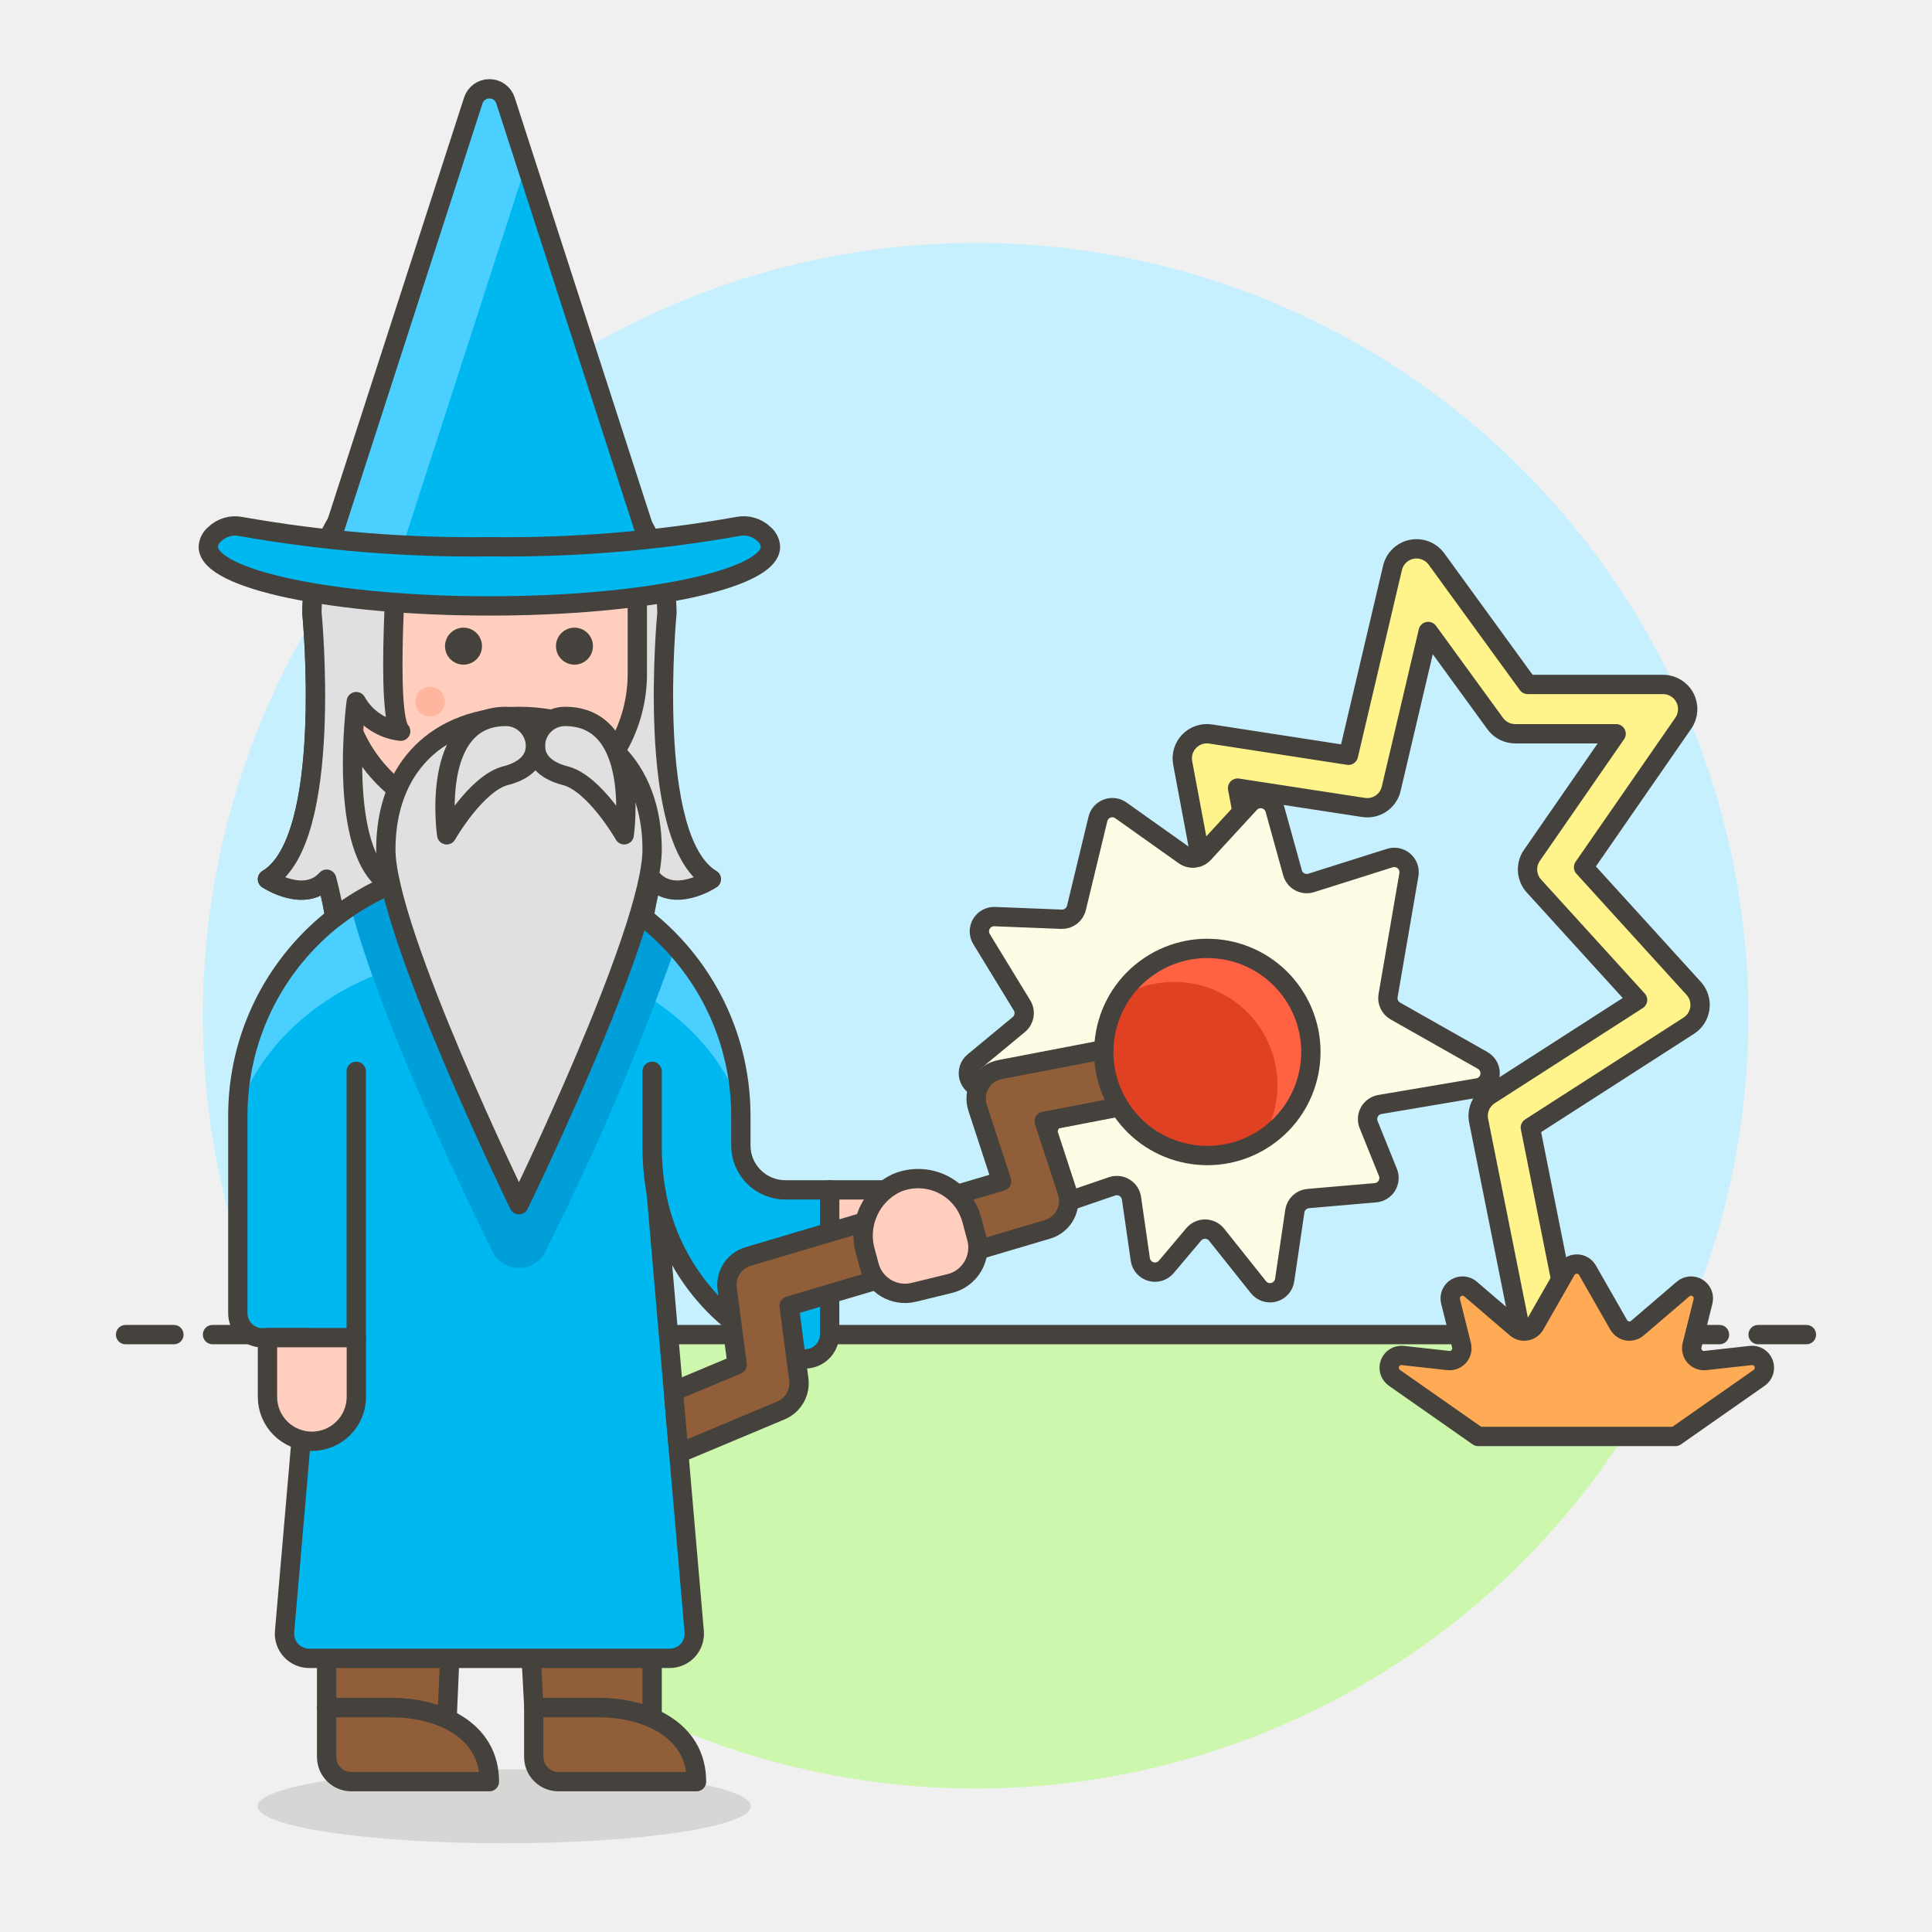
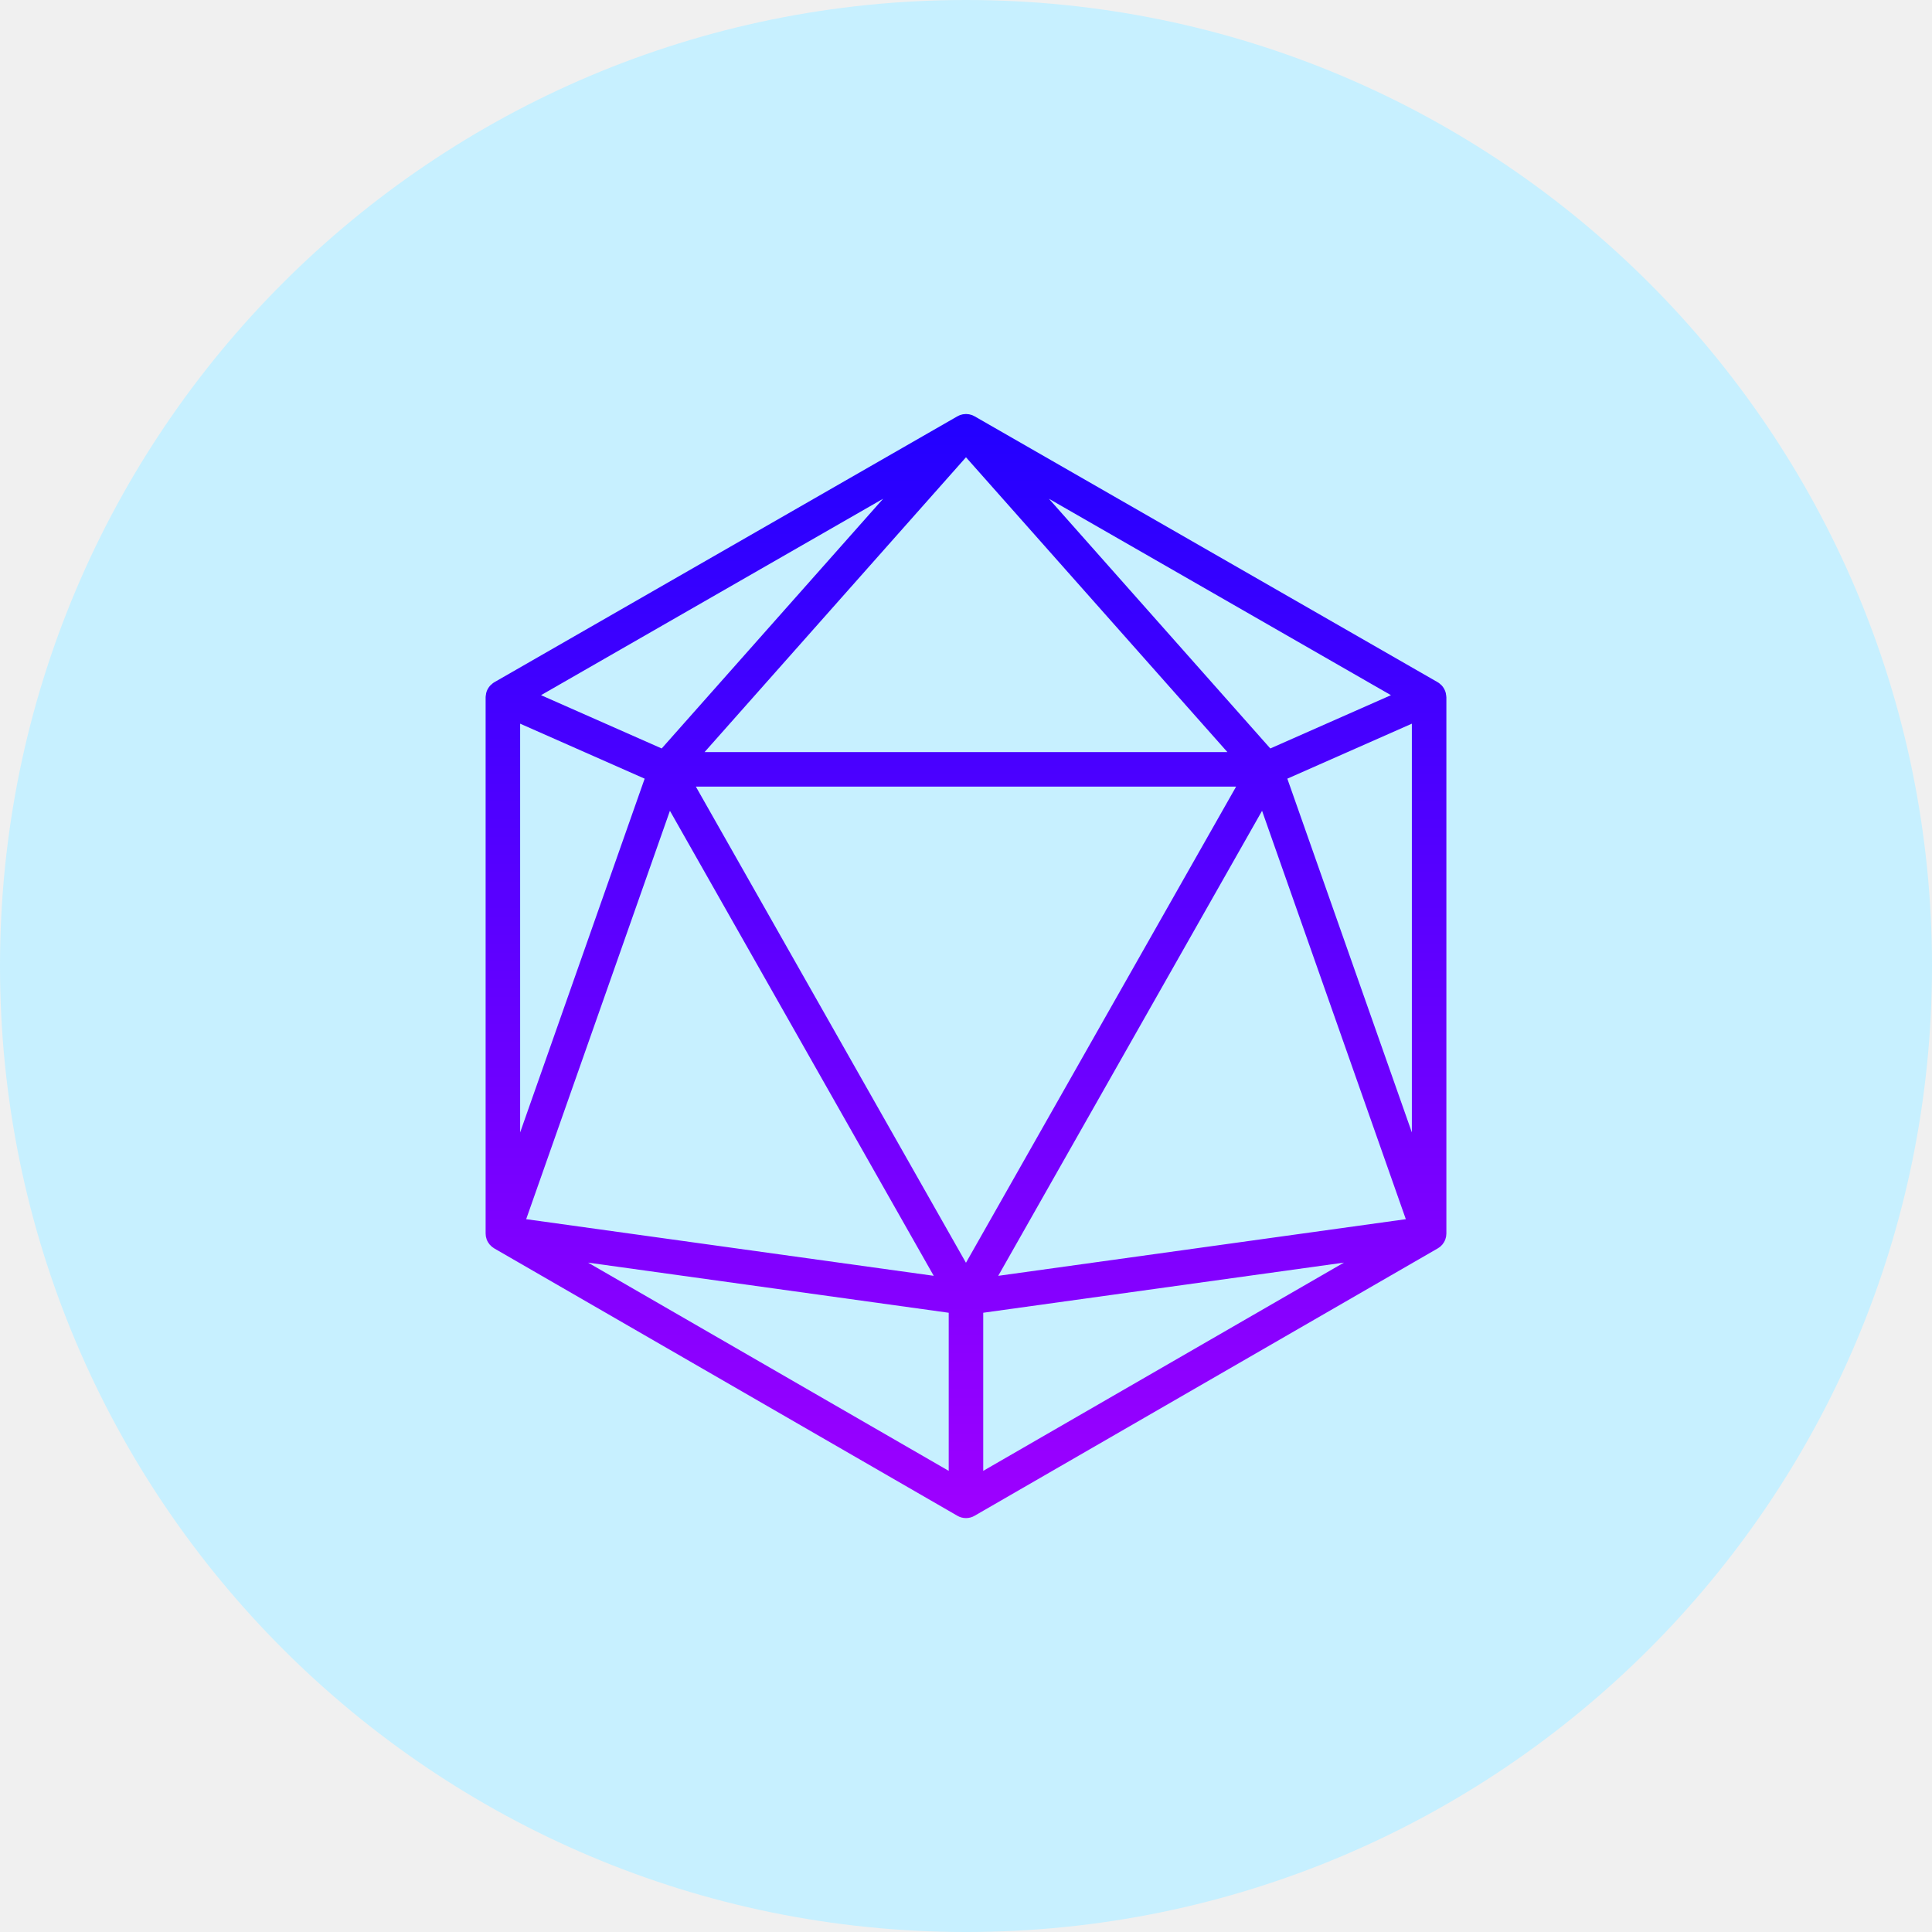
- <svg xmlns="http://www.w3.org/2000/svg" version="1.1" viewBox="0 0 160 160" width="160" height="160">
-   <g transform="matrix(1.6,0,0,1.6,0,0)">
-     <path d="M90.5,52.579a40,40,0,1,0-76.436,16.5H86.936A39.829,39.829,0,0,0,90.5,52.579Z" fill="#c7f0ff" />
-     <path d="M14.064,69.079a40,40,0,0,0,72.872,0Z" fill="#ccf7ad" />
-     <path d="M11 69.079L89 69.079" fill="none" stroke="#45413c" stroke-linecap="round" stroke-linejoin="round" />
-     <path d="M6.5 69.079L9 69.079" fill="none" stroke="#45413c" stroke-linecap="round" stroke-linejoin="round" />
-     <path d="M91 69.079L93.5 69.079" fill="none" stroke="#45413c" stroke-linecap="round" stroke-linejoin="round" />
-     <path d="M25.331,62.353c2.68-2.68,4.594-13.018,4.594-13.018.383,2.3,4.6,5.36,4.6,5.36-2.808-1.914-.766-9.189-.766-9.189,1.149,1.276,3.063,0,3.063,0-3.446-2.042-2.3-13.784-2.3-13.784a9.19,9.19,0,0,0-18.379,0s1.149,11.742-2.3,13.784c0,0,1.915,1.276,3.063,0,0,0,2.042,7.275-.766,9.189,0,0,4.212-3.063,4.6-5.36C20.736,49.335,22.65,59.673,25.331,62.353Z" fill="#e0e0e0" stroke="#45413c" stroke-linecap="round" stroke-linejoin="round" />
-     <path d="M13.334 93.494 A12.763 1.914 0 1 0 38.860 93.494 A12.763 1.914 0 1 0 13.334 93.494 Z" fill="#45413c" opacity=".15" />
-     <path d="M31,88.389a6.984,6.984,0,0,1,2.754.537V66.947H16.907V88.389h3.372a6.927,6.927,0,0,1,2.862.585l.592-13.605a1.6,1.6,0,0,1,3.2,0l.7,13.02Z" fill="#915e3a" stroke="#45413c" stroke-linecap="round" stroke-linejoin="round" />
-     <path d="M36.051,92.218c0-2.742-2.68-3.829-5.051-3.829H27.628v2.552A1.276,1.276,0,0,0,28.9,92.218Z" fill="#915e3a" stroke="#45413c" stroke-linecap="round" stroke-linejoin="round" />
-     <path d="M25.331,92.218c0-2.742-2.681-3.829-5.052-3.829H16.907v2.552a1.277,1.277,0,0,0,1.276,1.277Z" fill="#915e3a" stroke="#45413c" stroke-linecap="round" stroke-linejoin="round" />
-     <path d="M40.646,61.587a2.3,2.3,0,0,1-2.3-2.3V57.758a13.018,13.018,0,0,0-26.036,0v10.21a1.276,1.276,0,0,0,1.276,1.277h2.457L14.73,84.45A1.275,1.275,0,0,0,16,85.836H34.66a1.275,1.275,0,0,0,1.272-1.386L33.97,61.778a11.107,11.107,0,0,0,7.237,8.473,1.276,1.276,0,0,0,1.736-1.19V61.587Z" fill="#00b8f0" />
-     <path d="M25.374,49.335c6.11,0,11.275,3.341,12.965,7.932a13.017,13.017,0,0,0-26.023.266C13.9,52.805,19.147,49.335,25.374,49.335Z" fill="#4acfff" />
-     <path d="M25.485,64.772a1.532,1.532,0,0,0,2.754,0l.689-1.413a131.521,131.521,0,0,0,6.03-14.341,12.982,12.982,0,0,0-16.81-2.113c1.422,5.557,5.663,14.428,6.649,16.454Z" fill="#009fd9" />
-     <path d="M42.943,61.587h3.064a2.3,2.3,0,0,1,0,4.595H42.943Z" fill="#ffcebf" stroke="#45413c" stroke-linecap="round" stroke-linejoin="round" />
-     <path d="M40.646,61.587a2.3,2.3,0,0,1-2.3-2.3V57.758a13.018,13.018,0,0,0-26.036,0v10.21a1.276,1.276,0,0,0,1.276,1.277h2.457L14.73,84.45A1.275,1.275,0,0,0,16,85.836H34.66a1.275,1.275,0,0,0,1.272-1.386L33.97,61.778a11.107,11.107,0,0,0,7.237,8.473,1.276,1.276,0,0,0,1.736-1.19V61.587Z" fill="none" stroke="#45413c" stroke-linecap="round" stroke-linejoin="round" />
-     <path d="M18.439 55.453L18.439 69.237" fill="none" stroke="#45413c" stroke-linecap="round" stroke-linejoin="round" />
-     <path d="M13.844,72.3a2.3,2.3,0,0,0,4.6,0V69.237h-4.6Z" fill="#ffcebf" stroke="#45413c" stroke-linecap="round" stroke-linejoin="round" />
-     <path d="M33.97,61.778a13.706,13.706,0,0,1-.216-2.488V55.453" fill="none" stroke="#45413c" stroke-linecap="round" stroke-linejoin="round" />
-     <path d="M80.337,71.8a1.276,1.276,0,0,1-1.25-1.026L76.534,58.009a1.279,1.279,0,0,1,.561-1.325l7.665-4.927-5.367-5.9a1.277,1.277,0,0,1-.1-1.585l4.357-6.293H78.424a1.276,1.276,0,0,1-1.032-.526l-3.469-4.768-1.914,8.139a1.27,1.27,0,0,1-1.437.969l-6.515-1,1.581,8.439a1.275,1.275,0,1,1-2.507.47l-1.915-10.21a1.276,1.276,0,0,1,1.449-1.5l7.129,1.1,2.282-9.7a1.277,1.277,0,0,1,2.275-.459l4.722,6.494h7.008a1.277,1.277,0,0,1,1.05,2l-5.166,7.461,5.7,6.269a1.278,1.278,0,0,1-.254,1.933l-8.2,5.272L81.589,70.27a1.275,1.275,0,0,1-1,1.5A1.289,1.289,0,0,1,80.337,71.8Z" fill="#fff48c" stroke="#45413c" stroke-linecap="round" stroke-linejoin="round" />
-     <path d="M86.719,74.351l4.335-3.034a.638.638,0,0,0-.437-1.157l-2.347.261a.639.639,0,0,1-.69-.789l.568-2.273a.638.638,0,0,0-1.034-.639l-2.361,2.023a.637.637,0,0,1-.969-.168l-1.616-2.827a.638.638,0,0,0-1.108,0l-1.615,2.827a.638.638,0,0,1-.97.168l-2.36-2.023a.638.638,0,0,0-1.035.639l.568,2.273a.638.638,0,0,1-.689.789l-2.348-.261a.638.638,0,0,0-.436,1.157l4.334,3.034Z" fill="#ffaa54" stroke="#45413c" stroke-linecap="round" stroke-linejoin="round" />
-     <path d="M62.971,63.906l2.166,2.719a.766.766,0,0,0,1.357-.366l.526-3.571a.766.766,0,0,1,.693-.652l3.481-.3a.767.767,0,0,0,.646-1.05l-1-2.476a.766.766,0,0,1,.582-1.041l5.071-.86a.766.766,0,0,0,.249-1.421l-4.518-2.558a.767.767,0,0,1-.377-.8l1.077-6.256a.766.766,0,0,0-.984-.861L67.867,45.7a.765.765,0,0,1-.967-.526l-.909-3.282a.765.765,0,0,0-1.3-.314l-2.385,2.591a.766.766,0,0,1-1.007.106l-3.283-2.331a.766.766,0,0,0-1.188.444l-1.112,4.607a.767.767,0,0,1-.775.585l-3.461-.137A.765.765,0,0,0,50.8,48.6l2.1,3.44a.766.766,0,0,1-.166.99L50.4,54.962a.766.766,0,0,0,.376,1.348l3.167.467a.766.766,0,0,1,.573,1.1L52.59,61.719a.766.766,0,0,0,.933,1.068l4.036-1.382a.766.766,0,0,1,1.006.615l.458,3.17a.766.766,0,0,0,1.343.385l1.421-1.685A.766.766,0,0,1,62.971,63.906Z" fill="#fffce5" stroke="#45413c" stroke-linecap="round" stroke-linejoin="round" />
-     <path d="M59.283,55.476a1.533,1.533,0,0,0-1.792-1.215l-5.728,1.1A1.531,1.531,0,0,0,50.6,57.34l1.244,3.8L38.722,65.036A1.531,1.531,0,0,0,37.639,66.7l.517,3.932-3.3,1.384.277,3.206,5.286-2.217a1.529,1.529,0,0,0,.927-1.611l-.5-3.8L54.22,63.63a1.53,1.53,0,0,0,1.02-1.944L54.047,58.04l4.02-.771A1.532,1.532,0,0,0,59.283,55.476Z" fill="#915e3a" stroke="#45413c" stroke-linecap="round" stroke-linejoin="round" />
-     <path d="M65.492,58.891a5.36,5.36,0,1,1,1.439-7.443A5.36,5.36,0,0,1,65.492,58.891Z" fill="#e04122" />
-     <path d="M66.931,51.448a5.341,5.341,0,0,0-8.995.193,5.344,5.344,0,0,1,7.383,7.343c.056-.035.117-.055.173-.093A5.36,5.36,0,0,0,66.931,51.448Z" fill="#ff6242" />
-     <path d="M65.492,58.891a5.36,5.36,0,1,1,1.439-7.443A5.36,5.36,0,0,1,65.492,58.891Z" fill="none" stroke="#45413c" stroke-linecap="round" stroke-linejoin="round" />
-     <path d="M50.3,63.138a2.873,2.873,0,0,0-3.875-1.915A3.007,3.007,0,0,0,44.8,64.806l.193.719a1.916,1.916,0,0,0,2.3,1.366l1.861-.454a1.916,1.916,0,0,0,1.4-2.355Z" fill="#ffcebf" stroke="#45413c" stroke-linecap="round" stroke-linejoin="round" />
-     <path d="M32.988,31.722a7.658,7.658,0,1,0-15.315,0v3.063a7.658,7.658,0,1,0,15.315,0Z" fill="#ffcebf" stroke="#45413c" stroke-linecap="round" stroke-linejoin="round" />
-     <path d="M23.991,32.488a.957.957,0,1,0,.957.957.957.957,0,0,0-.957-.957Z" fill="#45413c" />
-     <path d="M29.734,32.488a.957.957,0,1,0,.957.957.956.956,0,0,0-.957-.957Z" fill="#45413c" />
-     <path d="M21.502 36.317 A0.766 0.766 0 1 0 23.034 36.317 A0.766 0.766 0 1 0 21.502 36.317 Z" fill="#ffb59e" />
-     <path d="M33.754,43.974c0,4.23-6.892,18.379-6.892,18.379S19.97,48.2,19.97,43.974s2.663-6.892,6.892-6.892S33.754,39.745,33.754,43.974Z" fill="#e0e0e0" stroke="#45413c" stroke-linecap="round" stroke-linejoin="round" />
-     <path d="M32.309,43.209s-1.532-2.681-3.063-3.064c-.821-.205-1.532-.685-1.532-1.531a1.532,1.532,0,0,1,1.532-1.532C33.2,37.082,32.309,43.209,32.309,43.209Z" fill="#e0e0e0" stroke="#45413c" stroke-linecap="round" stroke-linejoin="round" />
-     <path d="M23.12,43.209s1.531-2.681,3.063-3.064c.82-.205,1.531-.685,1.531-1.531a1.531,1.531,0,0,0-1.531-1.532C22.226,37.082,23.12,43.209,23.12,43.209Z" fill="#e0e0e0" stroke="#45413c" stroke-linecap="round" stroke-linejoin="round" />
-     <path d="M16.907,45.506s.23.818.429,1.978a13.052,13.052,0,0,1,2.857-1.69c-2.8-1.628-1.754-9.478-1.754-9.478a3.021,3.021,0,0,0,2.3,1.532c-.778-.778-.283-8.841.2-14.195h0a9.186,9.186,0,0,0-4.793,8.07s1.149,11.742-2.3,13.784C13.844,45.506,15.759,46.782,16.907,45.506Z" fill="#e0e0e0" stroke="#45413c" stroke-linecap="round" stroke-linejoin="round" />
-     <path d="M33.754,28.659,26.164,5.2a.876.876,0,0,0-1.666,0L16.907,28.659Z" fill="#00b8f0" />
-     <path d="M27.234,8.505,26.164,5.2a.876.876,0,0,0-1.666,0L16.907,28.659h3.807Z" fill="#4acfff" />
-     <path d="M33.754,28.659,26.164,5.2a.876.876,0,0,0-1.666,0L16.907,28.659Z" fill="none" stroke="#45413c" stroke-linecap="round" stroke-linejoin="round" />
-     <path d="M39.551,27.65a1.518,1.518,0,0,0-1.36-.4A68.69,68.69,0,0,1,25.331,28.3,68.694,68.694,0,0,1,12.47,27.253a1.519,1.519,0,0,0-1.36.4.918.918,0,0,0-.329.647c0,1.692,6.514,3.063,14.55,3.063S39.88,29.99,39.88,28.3A.922.922,0,0,0,39.551,27.65Z" fill="#00b8f0" stroke="#45413c" stroke-linecap="round" stroke-linejoin="round" />
+ <svg xmlns="http://www.w3.org/2000/svg" width="112" height="112" fill="none">
+   <path d="M0 56a56 56 0 0056 56 56 56 0 0056-56A56 56 0 0056 0 56 56 0 000 56z" fill="#C7F0FF" />
+   <g clip-path="url(#clip0)">
+     <path d="M83.846 40.416c0-.056-.011-.11-.021-.165-.004-.022-.003-.045-.009-.068a1.006 1.006 0 00-.247-.456c-.017-.017-.036-.029-.053-.045-.04-.036-.077-.074-.123-.104-.009-.006-.021-.009-.03-.015-.007-.004-.011-.011-.018-.014L56.518 24.145c-.024-.015-.05-.025-.073-.038-.019-.01-.038-.019-.059-.028-.018-.007-.034-.015-.051-.021-.009-.003-.018-.004-.028-.007-.019-.006-.039-.011-.059-.016-.017-.004-.032-.01-.049-.013-.011-.002-.021-.004-.032-.006-.021-.004-.043-.004-.065-.006-.033-.003-.067-.008-.1-.009h-.003c-.002 0-.003.001-.005.001-.029 0-.057.004-.086.007-.028.003-.055.003-.082.008-.011.002-.02.004-.03.006-.012.003-.023.007-.035.01-.019.004-.038.01-.057.015-.015.004-.029.007-.043.012-.018.006-.036.015-.054.023-.014.006-.028.013-.042.02-.029.013-.058.026-.085.043l-26.826 15.405c-.008.004-.013.011-.021.017-.009.005-.018.007-.027.013-.042.027-.075.062-.112.095-.022.019-.047.035-.067.057-.056.059-.104.125-.144.196-.003.005-.007.009-.009.013a.987.987 0 00-.092.242c-.006.027-.006.056-.011.083-.008.051-.019.1-.019.151v31.084c0 .003.001.006.001.009 0 .022.004.045.005.068.001.018.003.037.005.056.003.018.003.035.005.052.006.035.018.069.029.103v.001c.004.013.006.027.011.04.003.007.004.015.006.022.02.052.044.104.073.154.003.004.006.009.009.012.001.001.001.003.002.004.003.005.008.01.011.015l.002.003c.024.036.048.073.076.107.01.011.022.021.033.033.013.013.025.026.039.038.017.017.032.035.051.051.021.018.045.031.068.048.015.011.029.022.044.032.011.006.019.014.03.021l26.843 15.497.003.003a.999.999 0 00.5.134h.001a1 1 0 00.5-.134l.003-.003 26.844-15.497h.001c.011-.006.018-.013.029-.019.018-.011.033-.024.051-.035.021-.015.044-.029.065-.045.017-.015.031-.031.047-.048.015-.013.03-.029.044-.043.01-.011.022-.021.031-.032.008-.009.013-.019.021-.029a1.463 1.463 0 00.052-.075c.004-.007.011-.012.015-.019.001-.002.001-.004.003-.005.035-.059.064-.121.087-.186.005-.014.007-.029.011-.043.007-.022.013-.043.018-.065.002-.011.007-.022.009-.034.004-.018.004-.036.006-.054a.853.853 0 00.006-.061c.002-.019.005-.039.005-.059 0-.005.001-.009.001-.012V40.416h-.002zm-53.343 30.261l8.333-23.674 15.293 26.957-23.625-3.283zm25.495 2.527L40.339 45.6h31.32L55.998 73.204zm15.155-29.605h-30.308l15.154-17.09 15.154 17.09zM57.868 73.962l15.295-26.959 8.334 23.674-23.629 3.284zm23.979-8.314l-7.219-20.508 7.219-3.188V65.648zm-8.206-22.259l-12.832-14.474 19.826 11.385-6.994 3.089zM37.371 45.14l-7.218 20.508v-23.696l7.218 3.188zm17.627 30.962v9.165l-20.908-12.071 20.908 2.906zm2.001-.001l20.909-2.906-20.909 12.072V76.102zM38.358 43.389L31.364 40.3l19.831-11.387-12.836 14.476z" fill="url(#paint0_linear)" />
  </g>
+   <defs>
+     <linearGradient id="paint0_linear" x1="56" y1="24" x2="56" y2="88" gradientUnits="userSpaceOnUse">
+       <stop stop-color="#20F" />
+       <stop offset="1" stop-color="#9E00FF" />
+     </linearGradient>
+     <clipPath id="clip0">
+       <path fill="#fff" transform="translate(24 24)" d="M0 0h64v64H0z" />
+     </clipPath>
+   </defs>
</svg>
